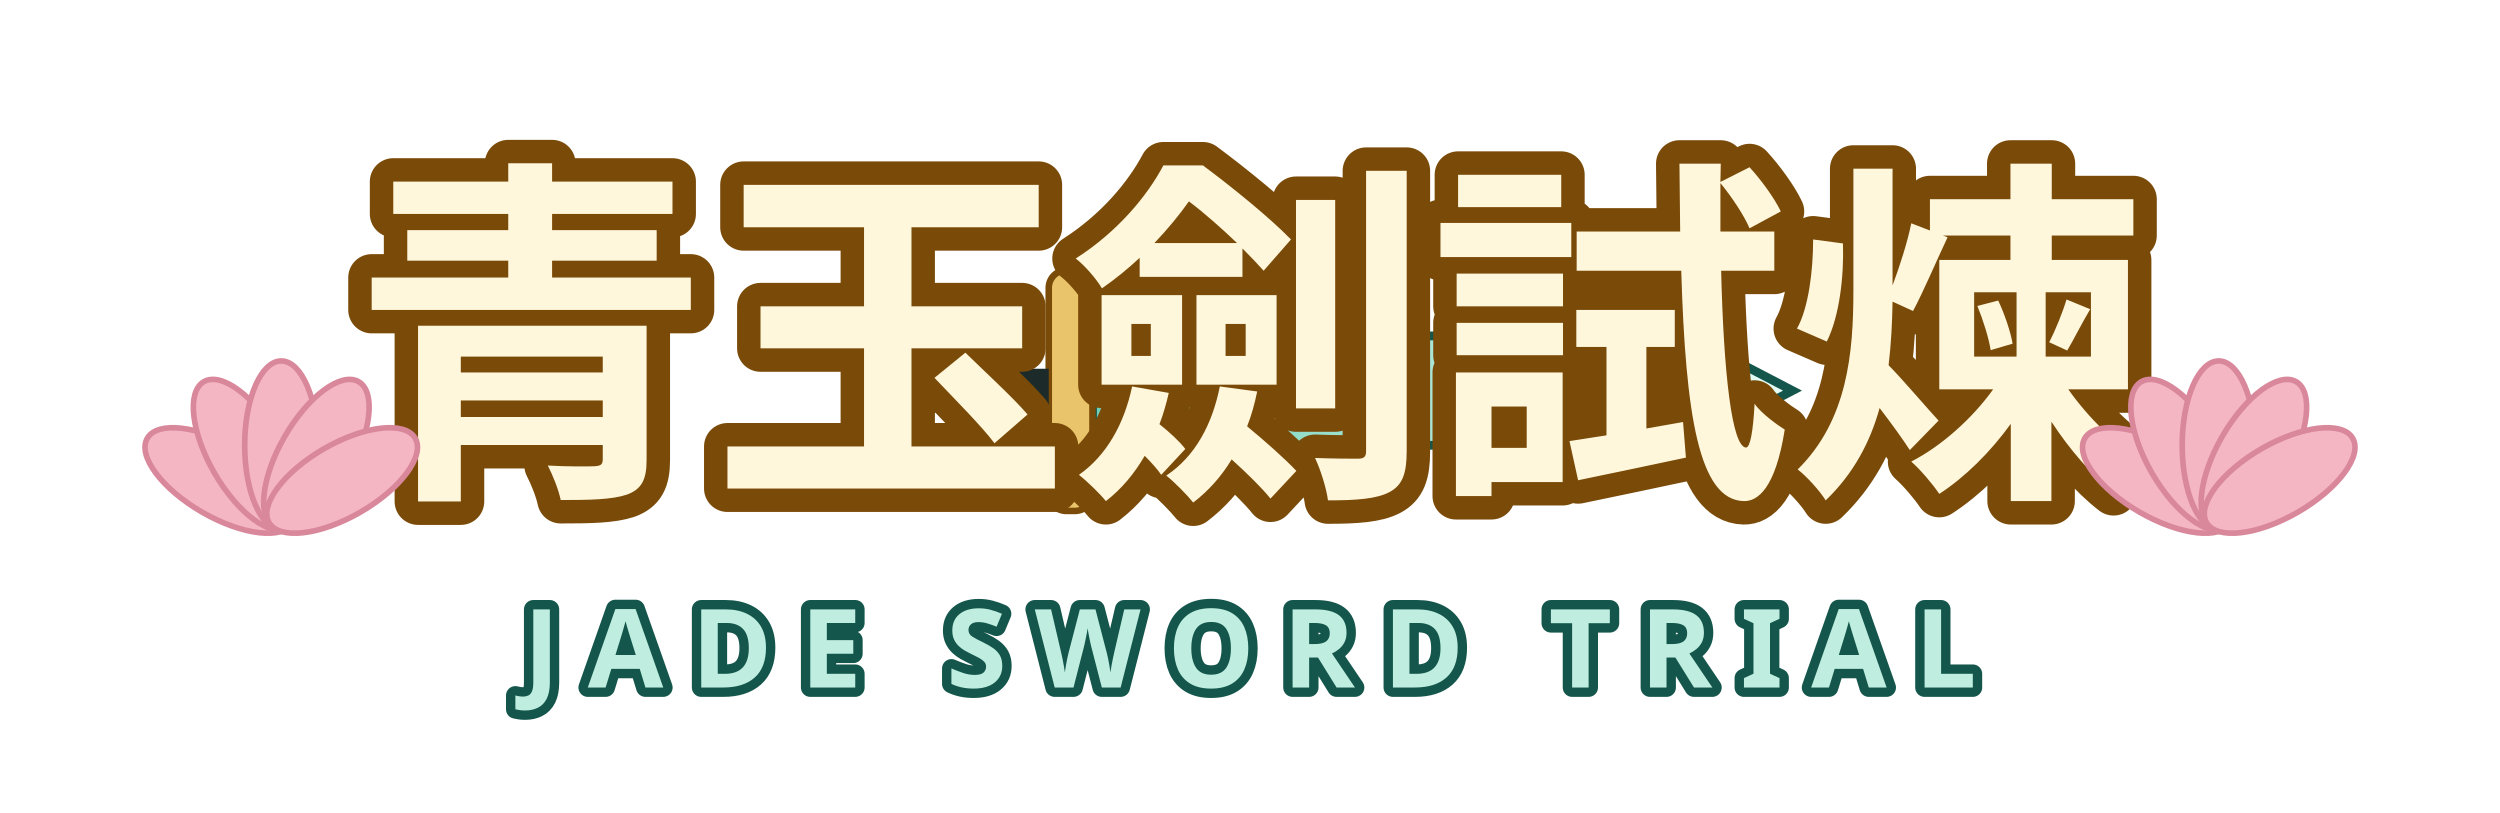
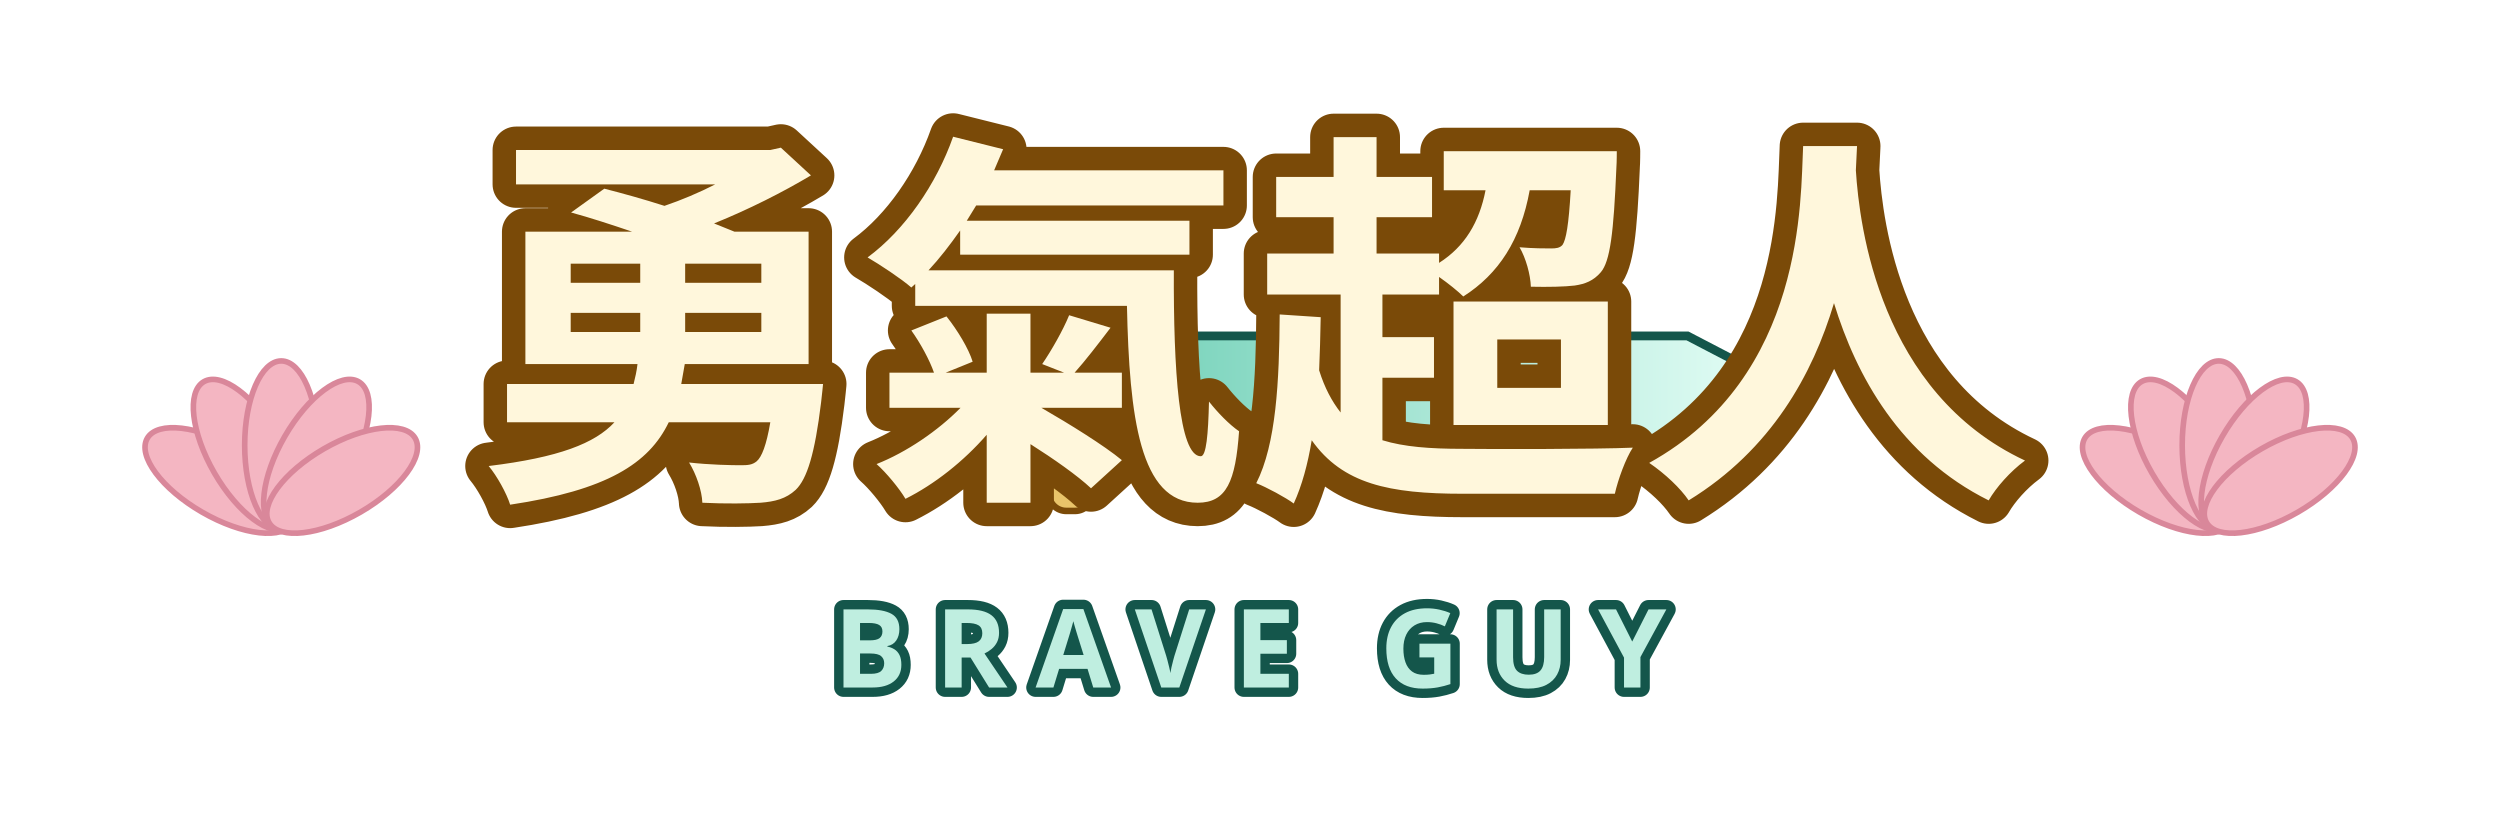
<svg xmlns="http://www.w3.org/2000/svg" viewBox="0 0 1600 520" width="1600" height="520">
  <defs>
    <radialGradient id="gJade" cx="40%" cy="32%" r="75%">
      <stop offset="0" stop-color="#3fd0a9" />
      <stop offset="1" stop-color="#14564b" />
    </radialGradient>
    <radialGradient id="gRed" cx="40%" cy="32%" r="75%">
      <stop offset="0" stop-color="#ff9a7a" />
      <stop offset="1" stop-color="#a3271f" />
    </radialGradient>
    <radialGradient id="gBlue" cx="40%" cy="32%" r="75%">
      <stop offset="0" stop-color="#9fd4ff" />
      <stop offset="1" stop-color="#1f5fa3" />
    </radialGradient>
    <radialGradient id="gGold" cx="40%" cy="32%" r="75%">
      <stop offset="0" stop-color="#ffe08a" />
      <stop offset="1" stop-color="#b06a00" />
    </radialGradient>
    <radialGradient id="gDark" cx="40%" cy="32%" r="75%">
      <stop offset="0" stop-color="#2c4a45" />
      <stop offset="1" stop-color="#0d1b1a" />
    </radialGradient>
    <radialGradient id="gPurple" cx="40%" cy="32%" r="75%">
      <stop offset="0" stop-color="#c9a2ff" />
      <stop offset="1" stop-color="#4a2a8a" />
    </radialGradient>
    <linearGradient id="lGold" x1="0" y1="0" x2="0" y2="1">
      <stop offset="0" stop-color="#fff3c4" />
      <stop offset="1" stop-color="#e9c46a" />
    </linearGradient>
    <linearGradient id="lJade" x1="0" y1="0" x2="0" y2="1">
      <stop offset="0" stop-color="#1f6f62" />
      <stop offset="1" stop-color="#103a34" />
    </linearGradient>
    <linearGradient id="lBlade" x1="0" y1="0" x2="0" y2="1">
      <stop offset="0" stop-color="#e8fff8" />
      <stop offset="1" stop-color="#6fcfb6" />
    </linearGradient>
    <linearGradient id="lSky" x1="0" y1="0" x2="0" y2="1">
      <stop offset="0" stop-color="#bfe3d6" />
      <stop offset="1" stop-color="#f4f1e0" />
    </linearGradient>
  </defs>
  <g transform="translate(800,250) rotate(90)">
    <polygon points="0,-347.2 35.0,-280.0 35.0,100.8 -35.0,100.8 -35.0,-280.0" fill="url(#lBlade)" stroke="#14564b" stroke-width="5.6" />
    <rect x="-77.0" y="100.8" width="154.0" height="28.0" rx="11.2" fill="#e9c46a" stroke="#7a4a08" stroke-width="4.2" />
    <rect x="-14.0" y="128.8" width="28.0" height="84.0" fill="#1d2a2a" />
  </g>
-   <text x="800" y="300" font-size="230" font-weight="900" text-anchor="middle" font-family="'Noto Sans TC','PingFang TC','Microsoft JhengHei',sans-serif" fill="#fff7dc" stroke="#7a4a08" stroke-width="30" paint-order="stroke" stroke-linejoin="round">青玉劍試煉</text>
-   <text x="800" y="440" font-size="70" font-weight="900" text-anchor="middle" font-family="'Noto Sans TC','PingFang TC','Microsoft JhengHei',sans-serif" fill="#bfeee0" stroke="#14564b" stroke-width="12" paint-order="stroke" stroke-linejoin="round" letter-spacing="18">JADE SWORD TRIAL</text>
+   <text x="800" y="300" font-size="250" font-weight="900" text-anchor="middle" font-family="'Noto Sans TC','PingFang TC','Microsoft JhengHei',sans-serif" fill="#fff7dc" stroke="#7a4a08" stroke-width="30" paint-order="stroke" stroke-linejoin="round">勇氣超人</text>
+   <text x="800" y="440" font-size="70" font-weight="900" text-anchor="middle" font-family="'Noto Sans TC','PingFang TC','Microsoft JhengHei',sans-serif" fill="#bfeee0" stroke="#14564b" stroke-width="12" paint-order="stroke" stroke-linejoin="round" letter-spacing="18">BRAVE GUY</text>
  <ellipse cx="180" cy="285.0" rx="23.4" ry="54.0" fill="#f4b6c2" stroke="#d9879a" stroke-width="3.6" transform="rotate(-60 180 330)" />
  <ellipse cx="180" cy="285.0" rx="23.4" ry="54.0" fill="#f4b6c2" stroke="#d9879a" stroke-width="3.6" transform="rotate(-30 180 330)" />
  <ellipse cx="180" cy="285.0" rx="23.4" ry="54.0" fill="#f4b6c2" stroke="#d9879a" stroke-width="3.6" transform="rotate(0 180 330)" />
  <ellipse cx="180" cy="285.0" rx="23.4" ry="54.0" fill="#f4b6c2" stroke="#d9879a" stroke-width="3.6" transform="rotate(30 180 330)" />
  <ellipse cx="180" cy="285.0" rx="23.4" ry="54.0" fill="#f4b6c2" stroke="#d9879a" stroke-width="3.6" transform="rotate(60 180 330)" />
  <ellipse cx="1420" cy="285.0" rx="23.4" ry="54.0" fill="#f4b6c2" stroke="#d9879a" stroke-width="3.6" transform="rotate(-60 1420 330)" />
  <ellipse cx="1420" cy="285.0" rx="23.4" ry="54.0" fill="#f4b6c2" stroke="#d9879a" stroke-width="3.6" transform="rotate(-30 1420 330)" />
  <ellipse cx="1420" cy="285.0" rx="23.4" ry="54.0" fill="#f4b6c2" stroke="#d9879a" stroke-width="3.6" transform="rotate(0 1420 330)" />
  <ellipse cx="1420" cy="285.0" rx="23.4" ry="54.0" fill="#f4b6c2" stroke="#d9879a" stroke-width="3.6" transform="rotate(30 1420 330)" />
  <ellipse cx="1420" cy="285.0" rx="23.4" ry="54.0" fill="#f4b6c2" stroke="#d9879a" stroke-width="3.6" transform="rotate(60 1420 330)" />
</svg>
